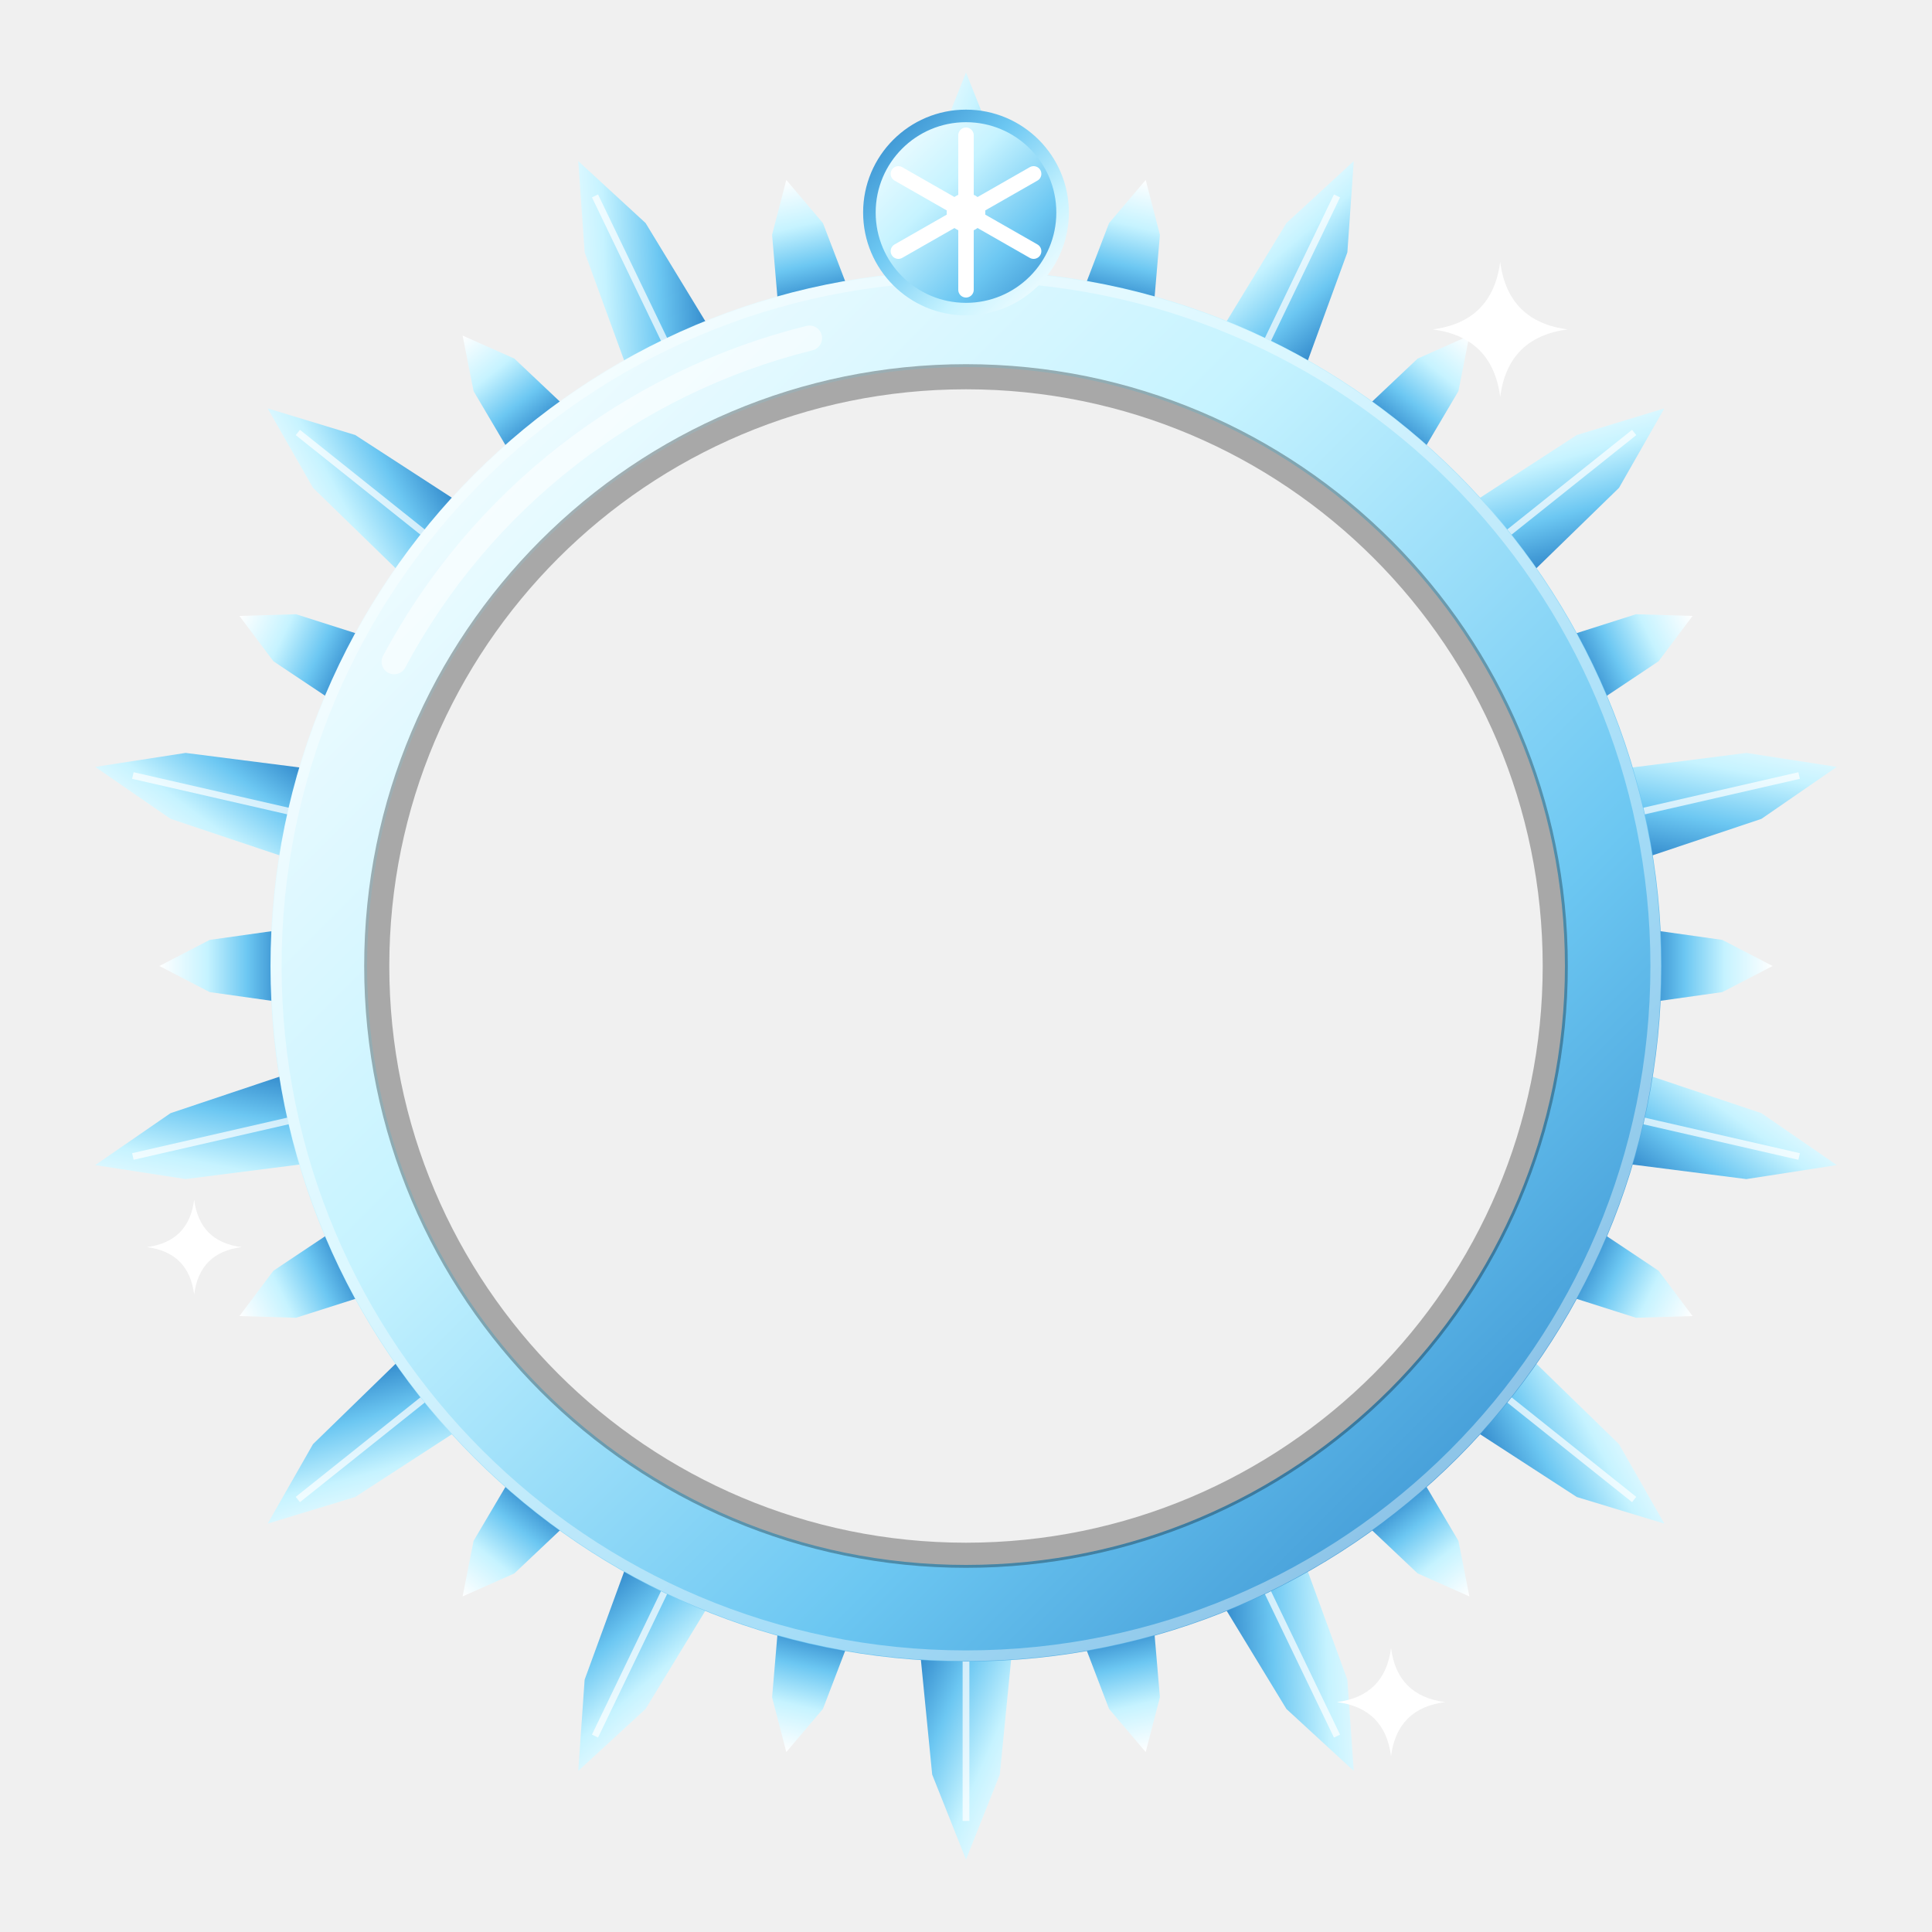
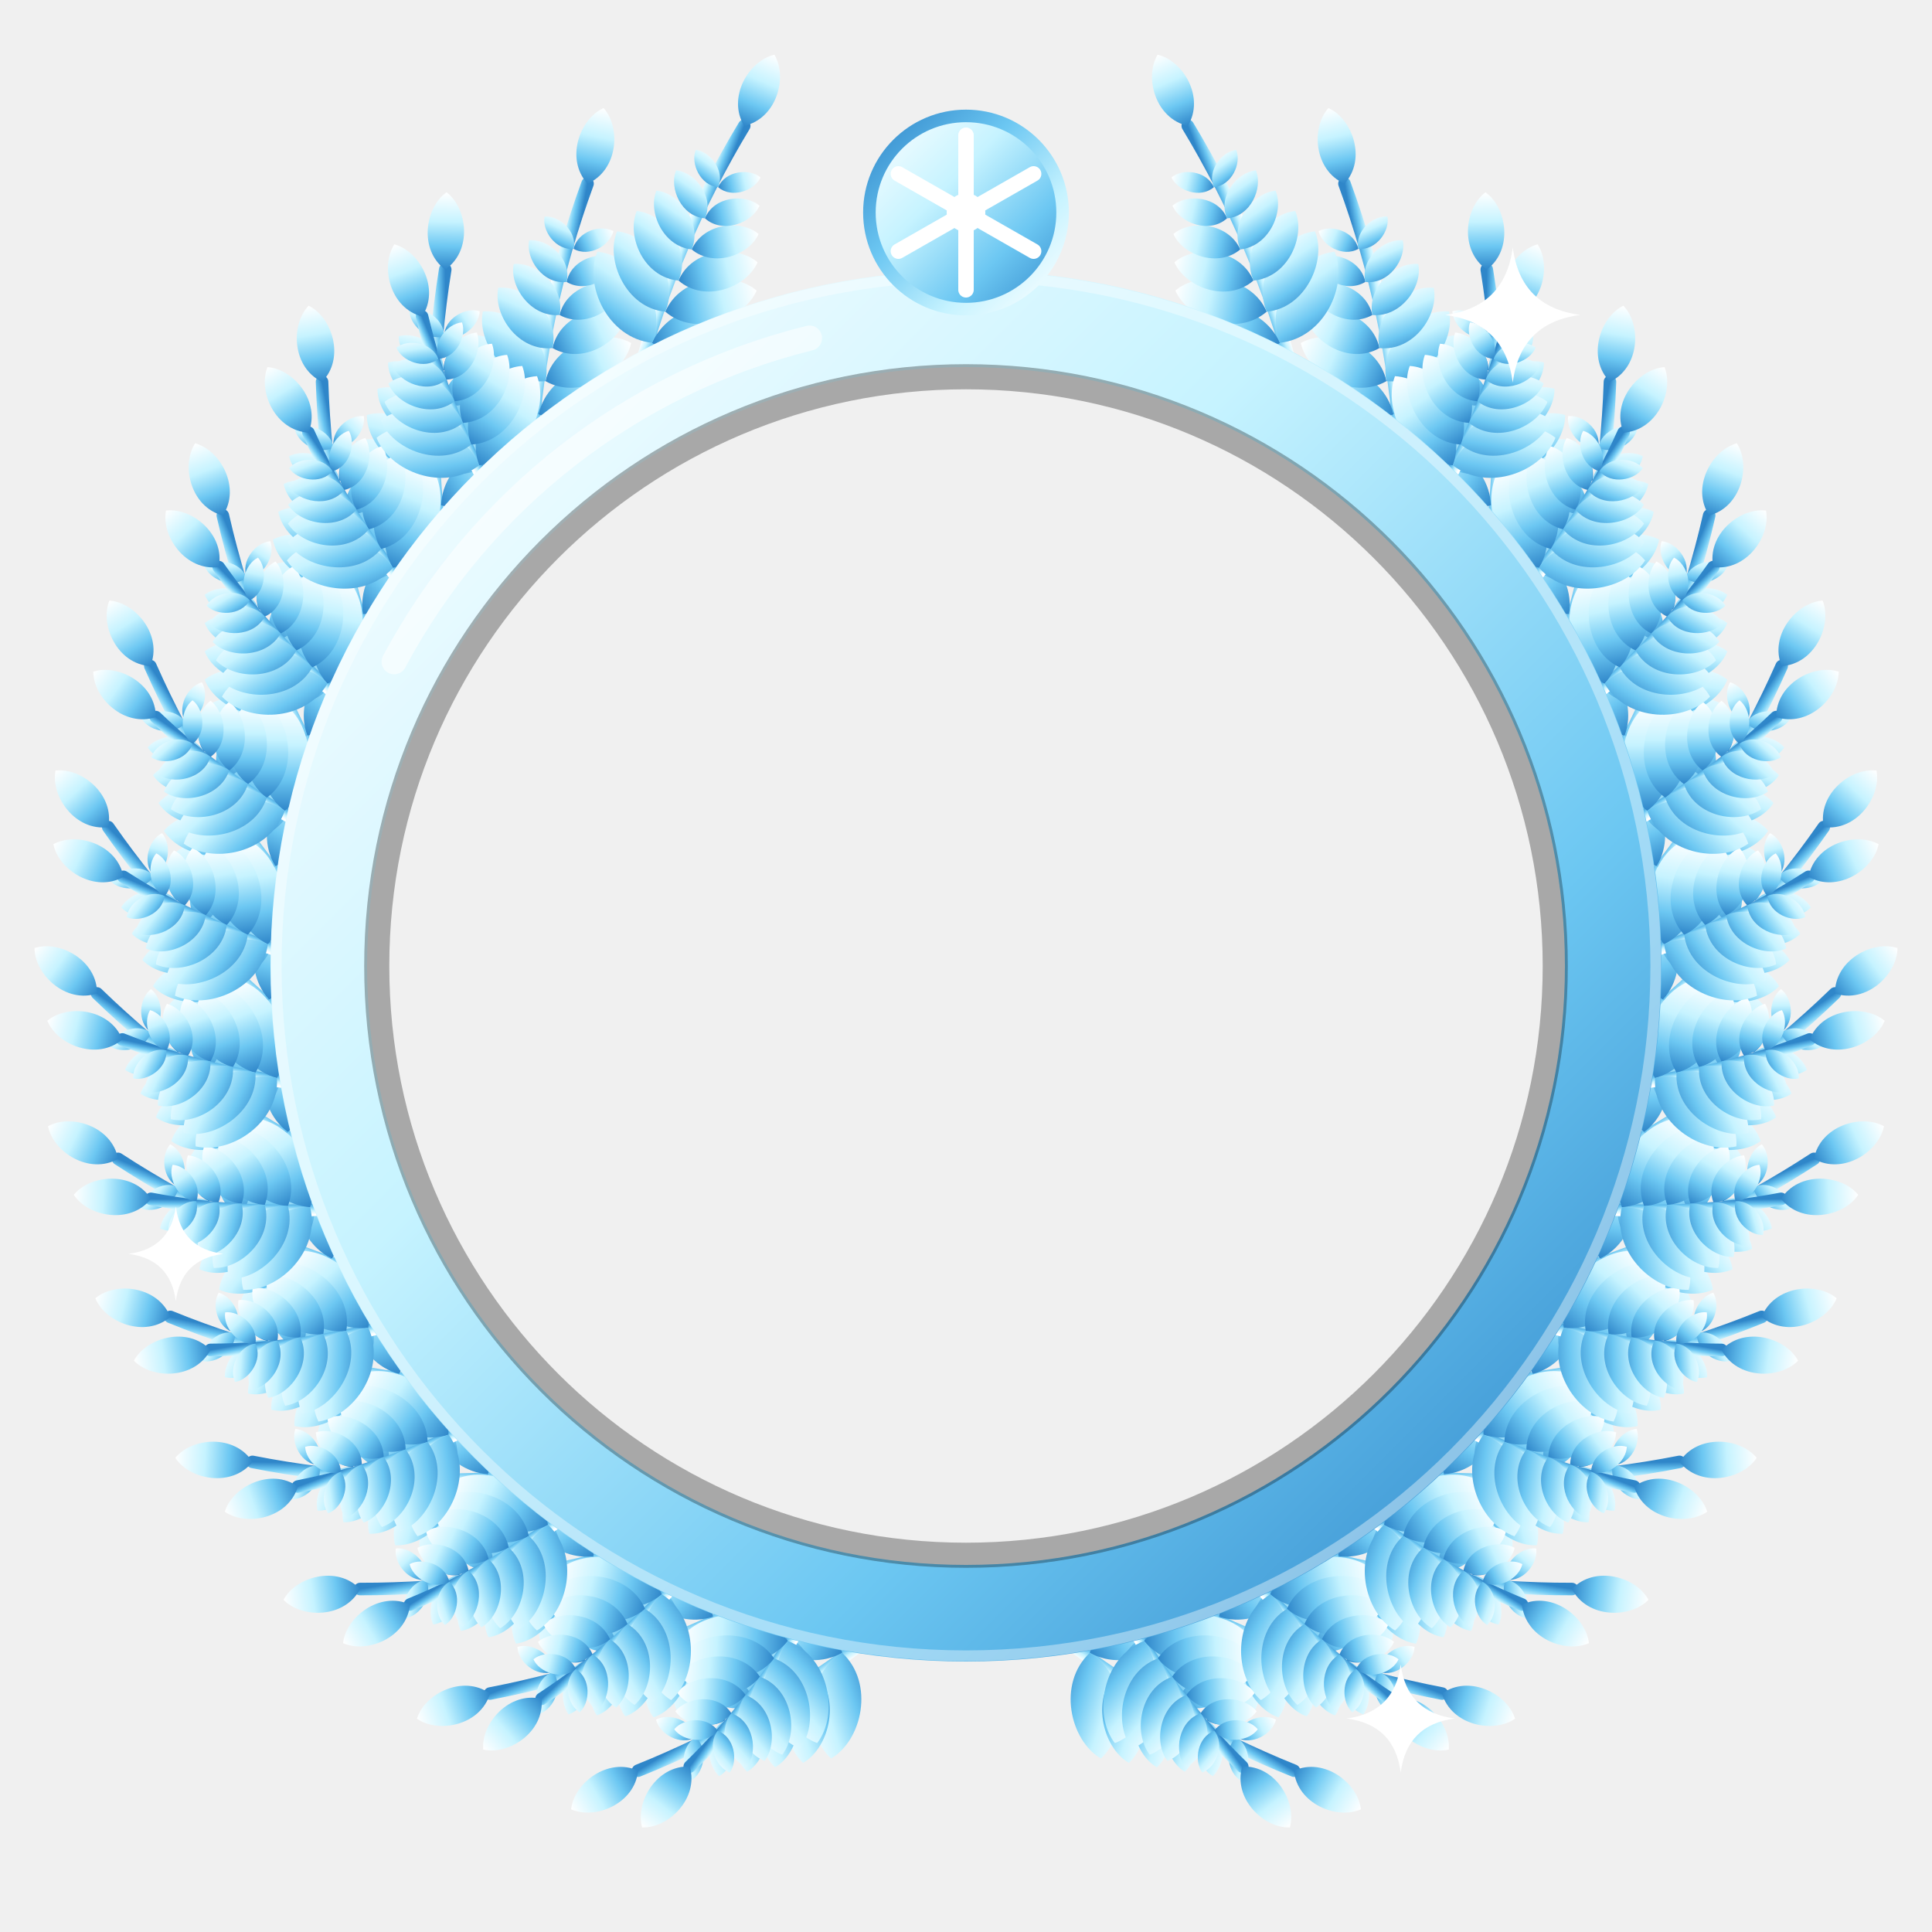
<svg xmlns="http://www.w3.org/2000/svg" viewBox="0 0 200 200">
  <defs>
    <linearGradient id="g" x1="0" y1="0" x2="1" y2="1">
      <stop offset="0" stop-color="#ffffff" />
      <stop offset="0.38" stop-color="#c6f3ff" />
      <stop offset="0.7" stop-color="#6cc7f2" />
      <stop offset="1" stop-color="#2f86c9" />
    </linearGradient>
    <linearGradient id="gv" x1="0" y1="0" x2="0" y2="1">
      <stop offset="0" stop-color="#ffffff" />
      <stop offset="0.38" stop-color="#c6f3ff" />
      <stop offset="0.7" stop-color="#6cc7f2" />
      <stop offset="1" stop-color="#2f86c9" />
    </linearGradient>
    <linearGradient id="gr" x1="0" y1="0" x2="1" y2="1">
      <stop offset="0" stop-color="#2f86c9" />
      <stop offset="0.38" stop-color="#6cc7f2" />
      <stop offset="0.7" stop-color="#c6f3ff" />
      <stop offset="1" stop-color="#ffffff" />
    </linearGradient>
    <linearGradient id="gold" x1="0" y1="0" x2="1" y2="1">
      <stop offset="0" stop-color="#fff3b0" />
      <stop offset="0.38" stop-color="#ffd23f" />
      <stop offset="0.7" stop-color="#e0a100" />
      <stop offset="1" stop-color="#9a6a00" />
    </linearGradient>
    <linearGradient id="cream" x1="0" y1="0" x2="0" y2="1">
      <stop offset="0" stop-color="#ffffff" />
      <stop offset="0.38" stop-color="#fff6e0" />
      <stop offset="0.7" stop-color="#f0dfb8" />
      <stop offset="1" stop-color="#cdb27a" />
    </linearGradient>
-     <g id="s1">
-       <path d="M-3.8 0L-2.7 -7.8L0 -13L2.7 -7.8L3.8 0Z" fill="url(#gv)" />
+     <g id="fa">
+       <path d="M0 0Q2 -14 0 -28" fill="none" stroke="url(#gr)" stroke-width="1.3" stroke-linecap="round" />
+       <path transform="translate(0 -3.6) rotate(-54)" d="M0 0C3.7 -2.8 3 -8.8 0 -11C-3 -8.8 -3.7 -2.8 0 0Z" fill="url(#gv)" />
+       <path transform="translate(0 -3.6) rotate(54)" d="M0 0C3.7 -2.8 3 -8.8 0 -11C-3 -8.8 -3.7 -2.8 0 0Z" fill="url(#g)" />
+       <path transform="translate(0 -7.1) rotate(-54)" d="M0 0C3.3 -2.4 2.6 -7.8 0 -9.7C-2.6 -7.8 -3.3 -2.4 0 0Z" fill="url(#gv)" />
+       <path transform="translate(0 -7.1) rotate(54)" d="M0 0C3.3 -2.4 2.6 -7.8 0 -9.7C-2.6 -7.8 -3.3 -2.4 0 0Z" fill="url(#g)" />
+       <path transform="translate(0 -10.6) rotate(-54)" d="M0 0C2.9 -2.1 2.3 -6.7 0 -8.4C-2.3 -6.7 -2.9 -2.1 0 0Z" fill="url(#gv)" />
+       <path transform="translate(0 -10.6) rotate(54)" d="M0 0C2.9 -2.1 2.3 -6.7 0 -8.4C-2.3 -6.7 -2.9 -2.1 0 0Z" fill="url(#g)" />
+       <path transform="translate(0 -14.1) rotate(-54)" d="M0 0C2.4 -1.8 1.9 -5.7 0 -7.1C-1.9 -5.7 -2.4 -1.8 0 0Z" fill="url(#gv)" />
+       <path transform="translate(0 -14.1) rotate(54)" d="M0 0C2.4 -1.8 1.9 -5.7 0 -7.1C-1.9 -5.7 -2.4 -1.8 0 0Z" fill="url(#g)" />
+       <path transform="translate(0 -17.6) rotate(-54)" d="M0 0C2 -1.4 1.6 -4.6 0 -5.8C-1.6 -4.6 -2 -1.4 0 0Z" fill="url(#gv)" />
+       <path transform="translate(0 -17.6) rotate(54)" d="M0 0C2 -1.4 1.6 -4.6 0 -5.8C-1.6 -4.6 -2 -1.4 0 0Z" fill="url(#g)" />
+       <path transform="translate(0 -21.1) rotate(-54)" d="M0 0C1.5 -1.1 1.2 -3.6 0 -4.5C-1.2 -3.6 -1.5 -1.1 0 0Z" fill="url(#gv)" />
+       <path transform="translate(0 -21.1) rotate(54)" d="M0 0C1.5 -1.1 1.2 -3.6 0 -4.5C-1.2 -3.6 -1.5 -1.1 0 0Z" fill="url(#g)" />
+       <path transform="translate(0 -28)" d="M0 0C2.8 -2 2.2 -6.4 0 -8C-2.2 -6.4 -2.8 -2 0 0Z" fill="url(#gv)" />
    </g>
-     <g id="s2">
-       <path d="M-4.8 0L-3.5 -13.2L0 -22L3.5 -13.2L4.8 0Z" fill="url(#g)" />
-       <path d="M0 0L0-18" stroke="#fff" stroke-opacity=".7" stroke-width=".7" />
+     <g id="fb">
+       <path d="M0 0Q1.3 -9.5 0 -19" fill="none" stroke="url(#gr)" stroke-width="1.3" stroke-linecap="round" />
+       <path transform="translate(0 -2.5) rotate(-54)" d="M0 0C3.7 -2.8 3 -8.8 0 -11C-3 -8.8 -3.7 -2.8 0 0Z" fill="url(#gv)" />
+       <path transform="translate(0 -2.5) rotate(54)" d="M0 0C3.7 -2.8 3 -8.8 0 -11C-3 -8.8 -3.7 -2.8 0 0Z" fill="url(#g)" />
+       <path transform="translate(0 -4.8) rotate(-54)" d="M0 0C3.3 -2.4 2.6 -7.8 0 -9.7C-2.6 -7.8 -3.3 -2.4 0 0Z" fill="url(#gv)" />
+       <path transform="translate(0 -4.8) rotate(54)" d="M0 0C3.3 -2.4 2.6 -7.8 0 -9.7C-2.6 -7.8 -3.3 -2.4 0 0Z" fill="url(#g)" />
+       <path transform="translate(0 -7.2) rotate(-54)" d="M0 0C2.9 -2.1 2.3 -6.7 0 -8.4C-2.3 -6.7 -2.9 -2.1 0 0Z" fill="url(#gv)" />
+       <path transform="translate(0 -7.2) rotate(54)" d="M0 0C2.9 -2.1 2.3 -6.7 0 -8.4C-2.3 -6.7 -2.9 -2.1 0 0Z" fill="url(#g)" />
+       <path transform="translate(0 -9.6) rotate(-54)" d="M0 0C2.4 -1.8 1.9 -5.7 0 -7.1C-1.9 -5.7 -2.4 -1.8 0 0Z" fill="url(#gv)" />
+       <path transform="translate(0 -9.6) rotate(54)" d="M0 0C2.4 -1.8 1.9 -5.7 0 -7.1C-1.9 -5.7 -2.4 -1.8 0 0Z" fill="url(#g)" />
+       <path transform="translate(0 -12) rotate(-54)" d="M0 0C2 -1.4 1.6 -4.6 0 -5.8C-1.6 -4.6 -2 -1.4 0 0Z" fill="url(#gv)" />
+       <path transform="translate(0 -12) rotate(54)" d="M0 0C2 -1.4 1.6 -4.6 0 -5.8C-1.6 -4.6 -2 -1.4 0 0Z" fill="url(#g)" />
+       <path transform="translate(0 -14.3) rotate(-54)" d="M0 0C1.5 -1.1 1.2 -3.6 0 -4.5C-1.2 -3.6 -1.5 -1.1 0 0Z" fill="url(#gv)" />
+       <path transform="translate(0 -14.3) rotate(54)" d="M0 0C1.5 -1.1 1.2 -3.6 0 -4.5C-1.2 -3.6 -1.5 -1.1 0 0Z" fill="url(#g)" />
+       <path transform="translate(0 -19)" d="M0 0C2.8 -2 2.2 -6.4 0 -8C-2.2 -6.4 -2.8 -2 0 0Z" fill="url(#gv)" />
    </g>
    <g id="sp">
      <path d="M0 -7Q0.8 -0.8 7 0Q0.8 0.8 0 7Q-0.8 0.8 -7 0Q-0.8 -0.8 0 -7Z" fill="#fff" />
    </g>
    <g id="sn">
      <circle r="10" fill="url(#g)" stroke="url(#gr)" stroke-width="1.3" />
      <path d="M0-8V8M-7-4L7 4M-7 4L7-4" stroke="#fff" stroke-width="1.6" stroke-linecap="round" />
      <circle r="2" fill="#fff" />
    </g>
  </defs>
-   <use href="#s2" transform="translate(100 29.5) rotate(0)" />
-   <use href="#s1" transform="translate(115.7 31.3) rotate(12.9)" />
-   <use href="#s2" transform="translate(130.6 36.5) rotate(25.7)" />
-   <use href="#s1" transform="translate(144 44.9) rotate(38.6)" />
-   <use href="#s2" transform="translate(155.1 56) rotate(51.4)" />
-   <use href="#s1" transform="translate(163.5 69.4) rotate(64.3)" />
-   <use href="#s2" transform="translate(168.7 84.3) rotate(77.1)" />
-   <use href="#s1" transform="translate(170.5 100) rotate(90)" />
-   <use href="#s2" transform="translate(168.7 115.7) rotate(102.9)" />
-   <use href="#s1" transform="translate(163.5 130.6) rotate(115.7)" />
-   <use href="#s2" transform="translate(155.1 144) rotate(128.6)" />
-   <use href="#s1" transform="translate(144 155.1) rotate(141.4)" />
-   <use href="#s2" transform="translate(130.6 163.5) rotate(154.3)" />
-   <use href="#s1" transform="translate(115.7 168.7) rotate(167.1)" />
-   <use href="#s2" transform="translate(100 170.5) rotate(180)" />
-   <use href="#s1" transform="translate(84.3 168.7) rotate(192.9)" />
-   <use href="#s2" transform="translate(69.4 163.5) rotate(205.7)" />
-   <use href="#s1" transform="translate(56 155.1) rotate(218.6)" />
-   <use href="#s2" transform="translate(44.9 144) rotate(231.4)" />
-   <use href="#s1" transform="translate(36.5 130.6) rotate(244.3)" />
-   <use href="#s2" transform="translate(31.3 115.7) rotate(257.1)" />
-   <use href="#s1" transform="translate(29.5 100) rotate(270)" />
-   <use href="#s2" transform="translate(31.3 84.3) rotate(282.9)" />
-   <use href="#s1" transform="translate(36.5 69.4) rotate(295.7)" />
-   <use href="#s2" transform="translate(44.9 56) rotate(308.6)" />
-   <use href="#s1" transform="translate(56 44.9) rotate(321.4)" />
-   <use href="#s2" transform="translate(69.4 36.5) rotate(334.3)" />
-   <use href="#s1" transform="translate(84.3 31.3) rotate(347.1)" />
+   <use href="#fa" transform="translate(109.7 169.3) rotate(120)" />
+   <use href="#fa" transform="translate(90.3 169.3) rotate(240) scale(-1 1)" />
+   <use href="#fa" transform="translate(122.8 166.2) rotate(109)" />
+   <use href="#fa" transform="translate(77.2 166.2) rotate(251) scale(-1 1)" />
+   <use href="#fa" transform="translate(135 160.6) rotate(98)" />
+   <use href="#fa" transform="translate(65 160.6) rotate(262) scale(-1 1)" />
+   <use href="#fa" transform="translate(145.9 152.8) rotate(87)" />
+   <use href="#fa" transform="translate(54.1 152.8) rotate(273) scale(-1 1)" />
+   <use href="#fa" transform="translate(155.2 143.1) rotate(76)" />
+   <use href="#fa" transform="translate(44.8 143.1) rotate(284) scale(-1 1)" />
+   <use href="#fa" transform="translate(162.4 131.8) rotate(65)" />
+   <use href="#fa" transform="translate(37.6 131.8) rotate(295) scale(-1 1)" />
+   <use href="#fa" transform="translate(167.3 119.3) rotate(54)" />
+   <use href="#fa" transform="translate(32.7 119.3) rotate(306) scale(-1 1)" />
+   <use href="#fa" transform="translate(169.7 106.1) rotate(43)" />
+   <use href="#fa" transform="translate(30.3 106.1) rotate(317) scale(-1 1)" />
+   <use href="#fa" transform="translate(169.6 92.7) rotate(32)" />
+   <use href="#fa" transform="translate(30.4 92.7) rotate(328) scale(-1 1)" />
+   <use href="#fa" transform="translate(166.9 79.5) rotate(21)" />
+   <use href="#fa" transform="translate(33.1 79.5) rotate(339) scale(-1 1)" />
+   <use href="#fa" transform="translate(161.8 67.1) rotate(10)" />
+   <use href="#fa" transform="translate(38.2 67.1) rotate(350) scale(-1 1)" />
+   <use href="#fa" transform="translate(154.4 55.9) rotate(-1)" />
+   <use href="#fa" transform="translate(45.6 55.9) rotate(361) scale(-1 1)" />
+   <use href="#fa" transform="translate(145 46.4) rotate(-12)" />
+   <use href="#fa" transform="translate(55 46.4) rotate(372) scale(-1 1)" />
+   <use href="#fa" transform="translate(133.9 38.8) rotate(-23)" />
+   <use href="#fa" transform="translate(66.1 38.8) rotate(383) scale(-1 1)" />
+   <use href="#fb" transform="translate(116.9 167.9) rotate(142)" />
+   <use href="#fb" transform="translate(83.1 167.9) rotate(218) scale(-1 1)" />
+   <use href="#fb" transform="translate(129.6 163.4) rotate(131)" />
+   <use href="#fb" transform="translate(70.4 163.4) rotate(229) scale(-1 1)" />
+   <use href="#fb" transform="translate(141.1 156.6) rotate(120)" />
+   <use href="#fb" transform="translate(58.9 156.6) rotate(240) scale(-1 1)" />
+   <use href="#fb" transform="translate(151.2 147.7) rotate(109)" />
+   <use href="#fb" transform="translate(48.8 147.7) rotate(251) scale(-1 1)" />
+   <use href="#fb" transform="translate(159.4 137.1) rotate(98)" />
+   <use href="#fb" transform="translate(40.6 137.1) rotate(262) scale(-1 1)" />
+   <use href="#fb" transform="translate(165.4 125.1) rotate(87)" />
+   <use href="#fb" transform="translate(34.6 125.1) rotate(273) scale(-1 1)" />
+   <use href="#fb" transform="translate(168.9 112.2) rotate(76)" />
+   <use href="#fb" transform="translate(31.1 112.2) rotate(284) scale(-1 1)" />
+   <use href="#fb" transform="translate(170 98.8) rotate(65)" />
+   <use href="#fb" transform="translate(30 98.8) rotate(295) scale(-1 1)" />
+   <use href="#fb" transform="translate(168.5 85.4) rotate(54)" />
+   <use href="#fb" transform="translate(31.5 85.4) rotate(306) scale(-1 1)" />
+   <use href="#fb" transform="translate(164.4 72.6) rotate(43)" />
+   <use href="#fb" transform="translate(35.6 72.6) rotate(317) scale(-1 1)" />
+   <use href="#fb" transform="translate(158 60.9) rotate(32)" />
+   <use href="#fb" transform="translate(42 60.9) rotate(328) scale(-1 1)" />
+   <use href="#fb" transform="translate(149.5 50.5) rotate(21)" />
+   <use href="#fb" transform="translate(50.5 50.5) rotate(339) scale(-1 1)" />
  <circle cx="100" cy="100" r="67" fill="none" stroke="url(#g)" stroke-width="10" />
  <circle cx="100" cy="100" r="61" fill="none" stroke="#000" stroke-opacity=".3" stroke-width="2.6" />
  <circle cx="100" cy="100" r="71.4" fill="none" stroke="#fff" stroke-opacity=".38" stroke-width="1.1" />
  <path d="M40.8 68.5A67 67 0 0 1 83.8 35" fill="none" stroke="#fff" stroke-opacity=".55" stroke-width="2.6" stroke-linecap="round" />
  <use href="#sn" transform="translate(100 22)" />
-   <use href="#sp" transform="translate(155.3 34.1) rotate(0)" />
-   <use href="#sp" transform="translate(144 176.2) rotate(0) scale(0.8)" />
-   <use href="#sp" transform="translate(20.1 129.1) rotate(0) scale(0.7)" />
+   <use href="#sp" transform="translate(156.6 32.6) rotate(0)" />
+   <use href="#sp" transform="translate(145 177.9) rotate(0) scale(0.8)" />
+   <use href="#sp" transform="translate(18.2 129.8) rotate(0) scale(0.7)" />
</svg>
